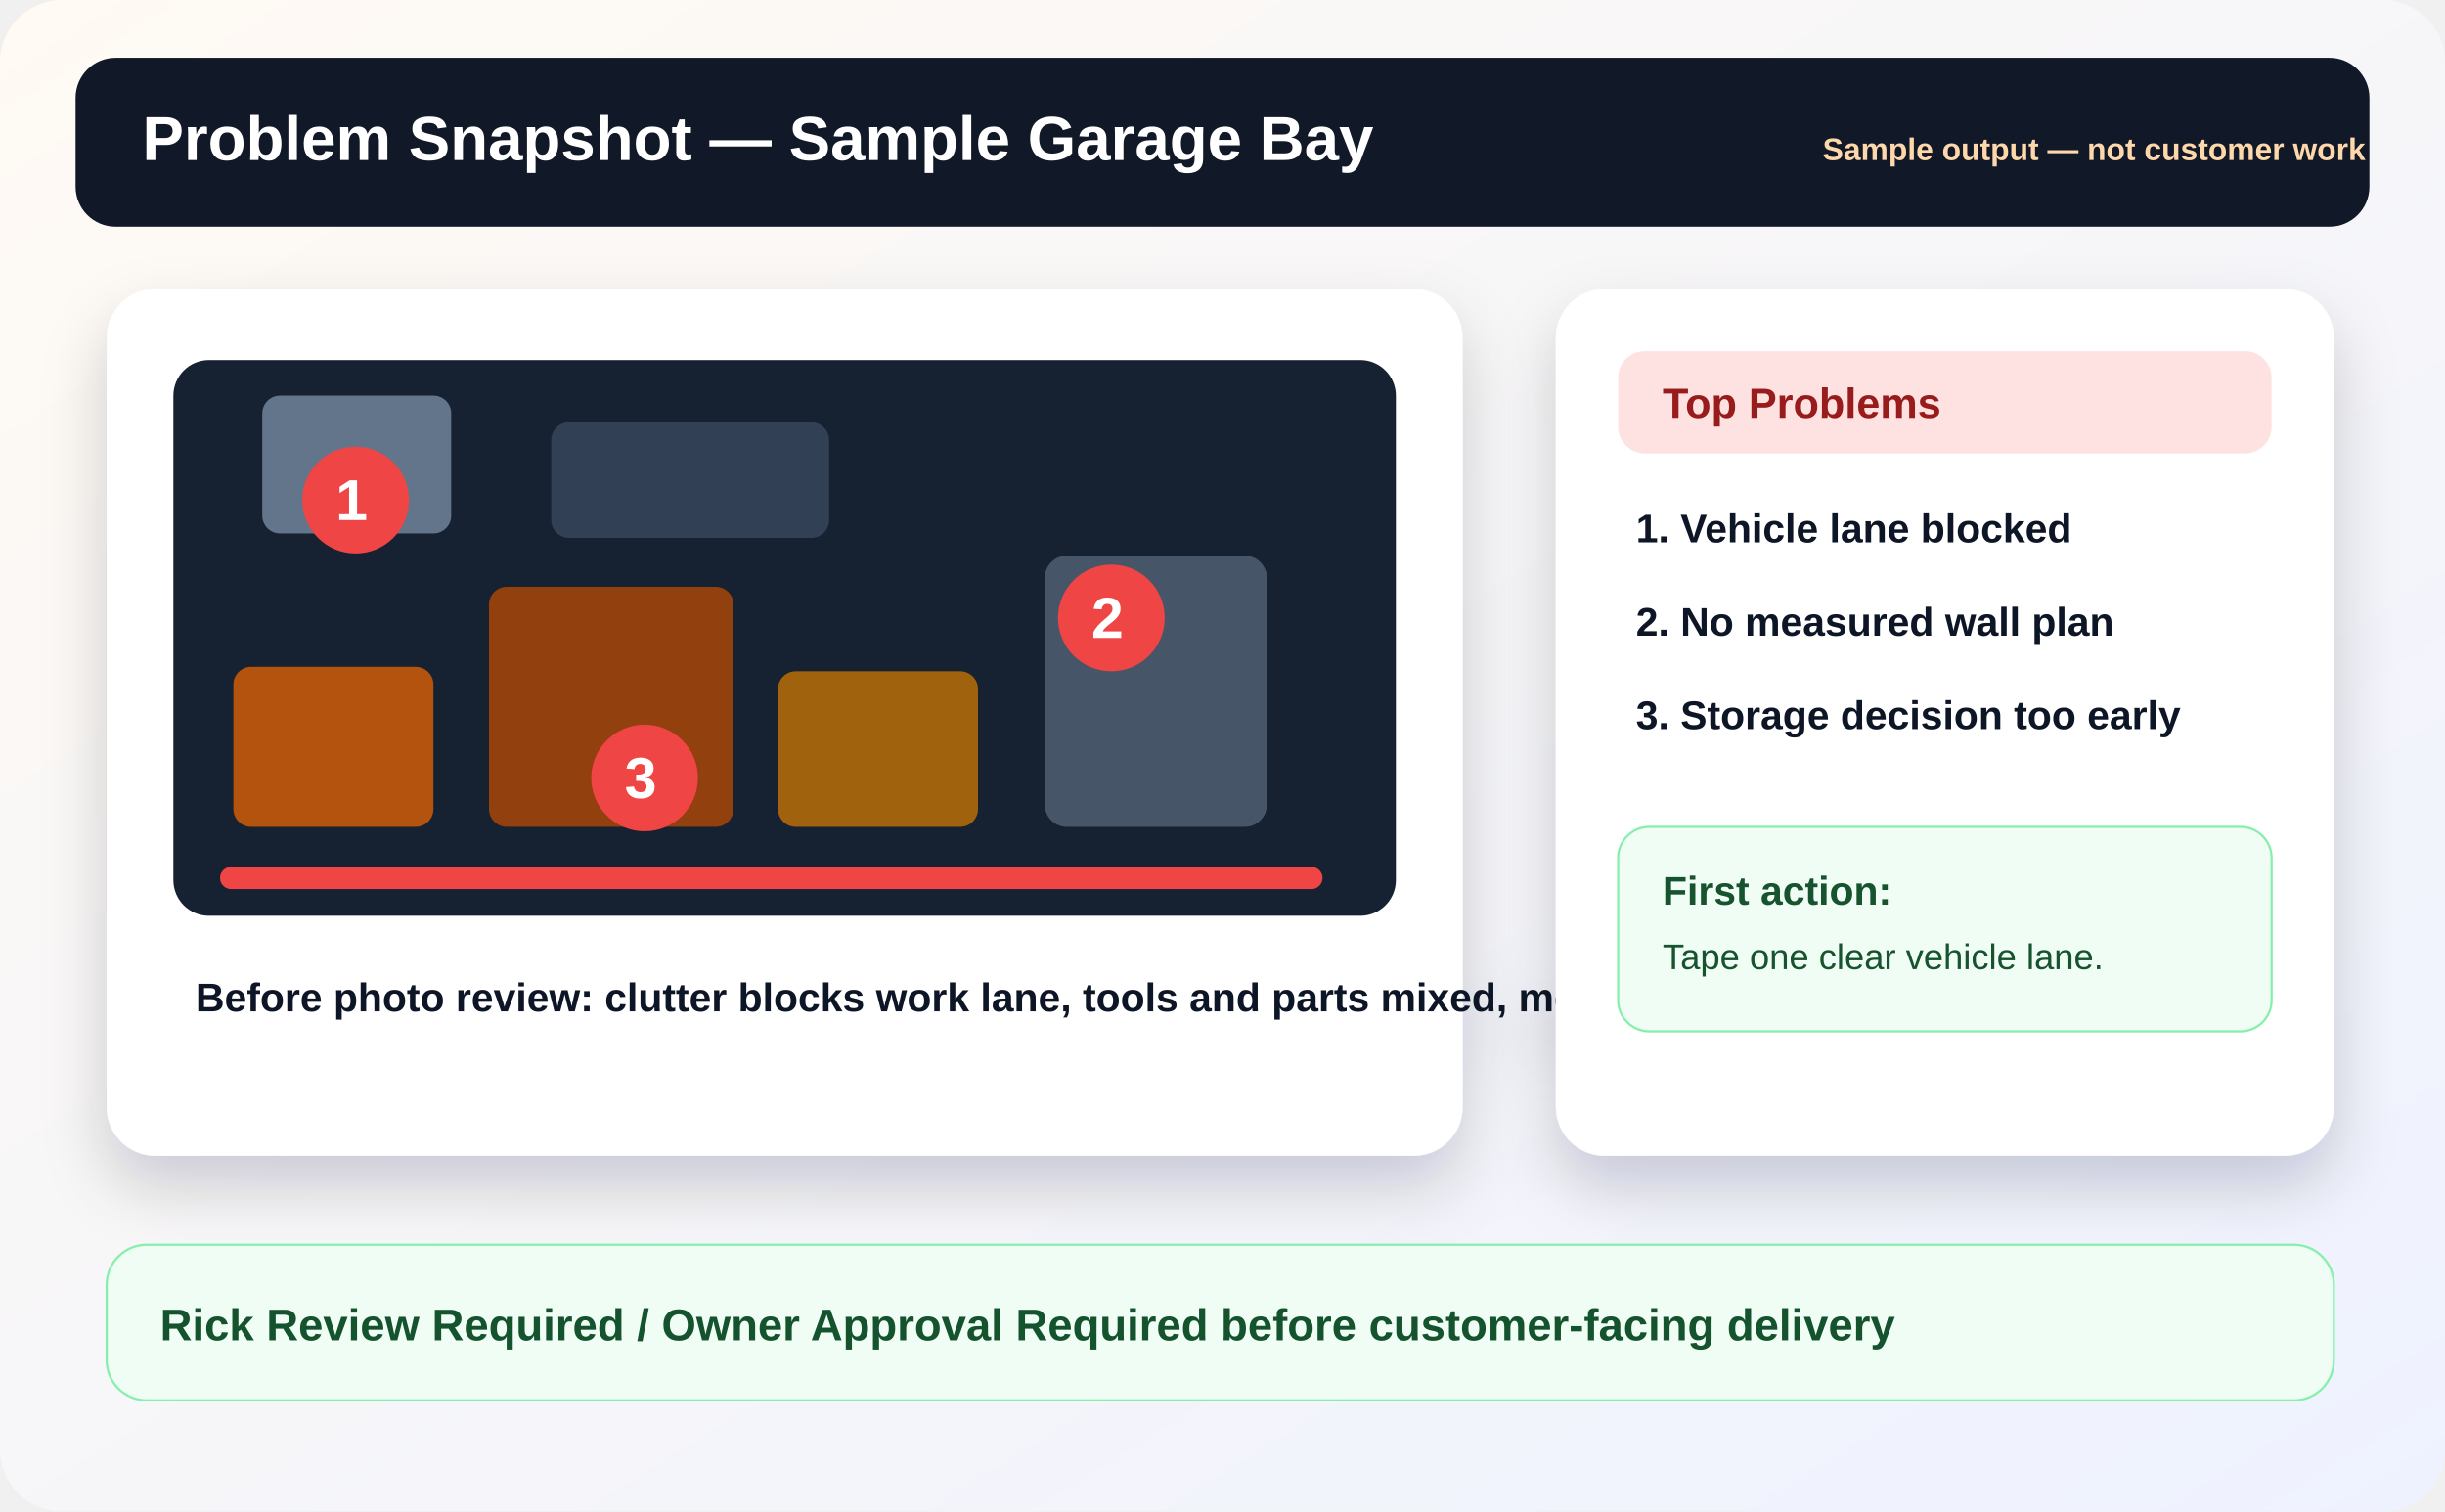
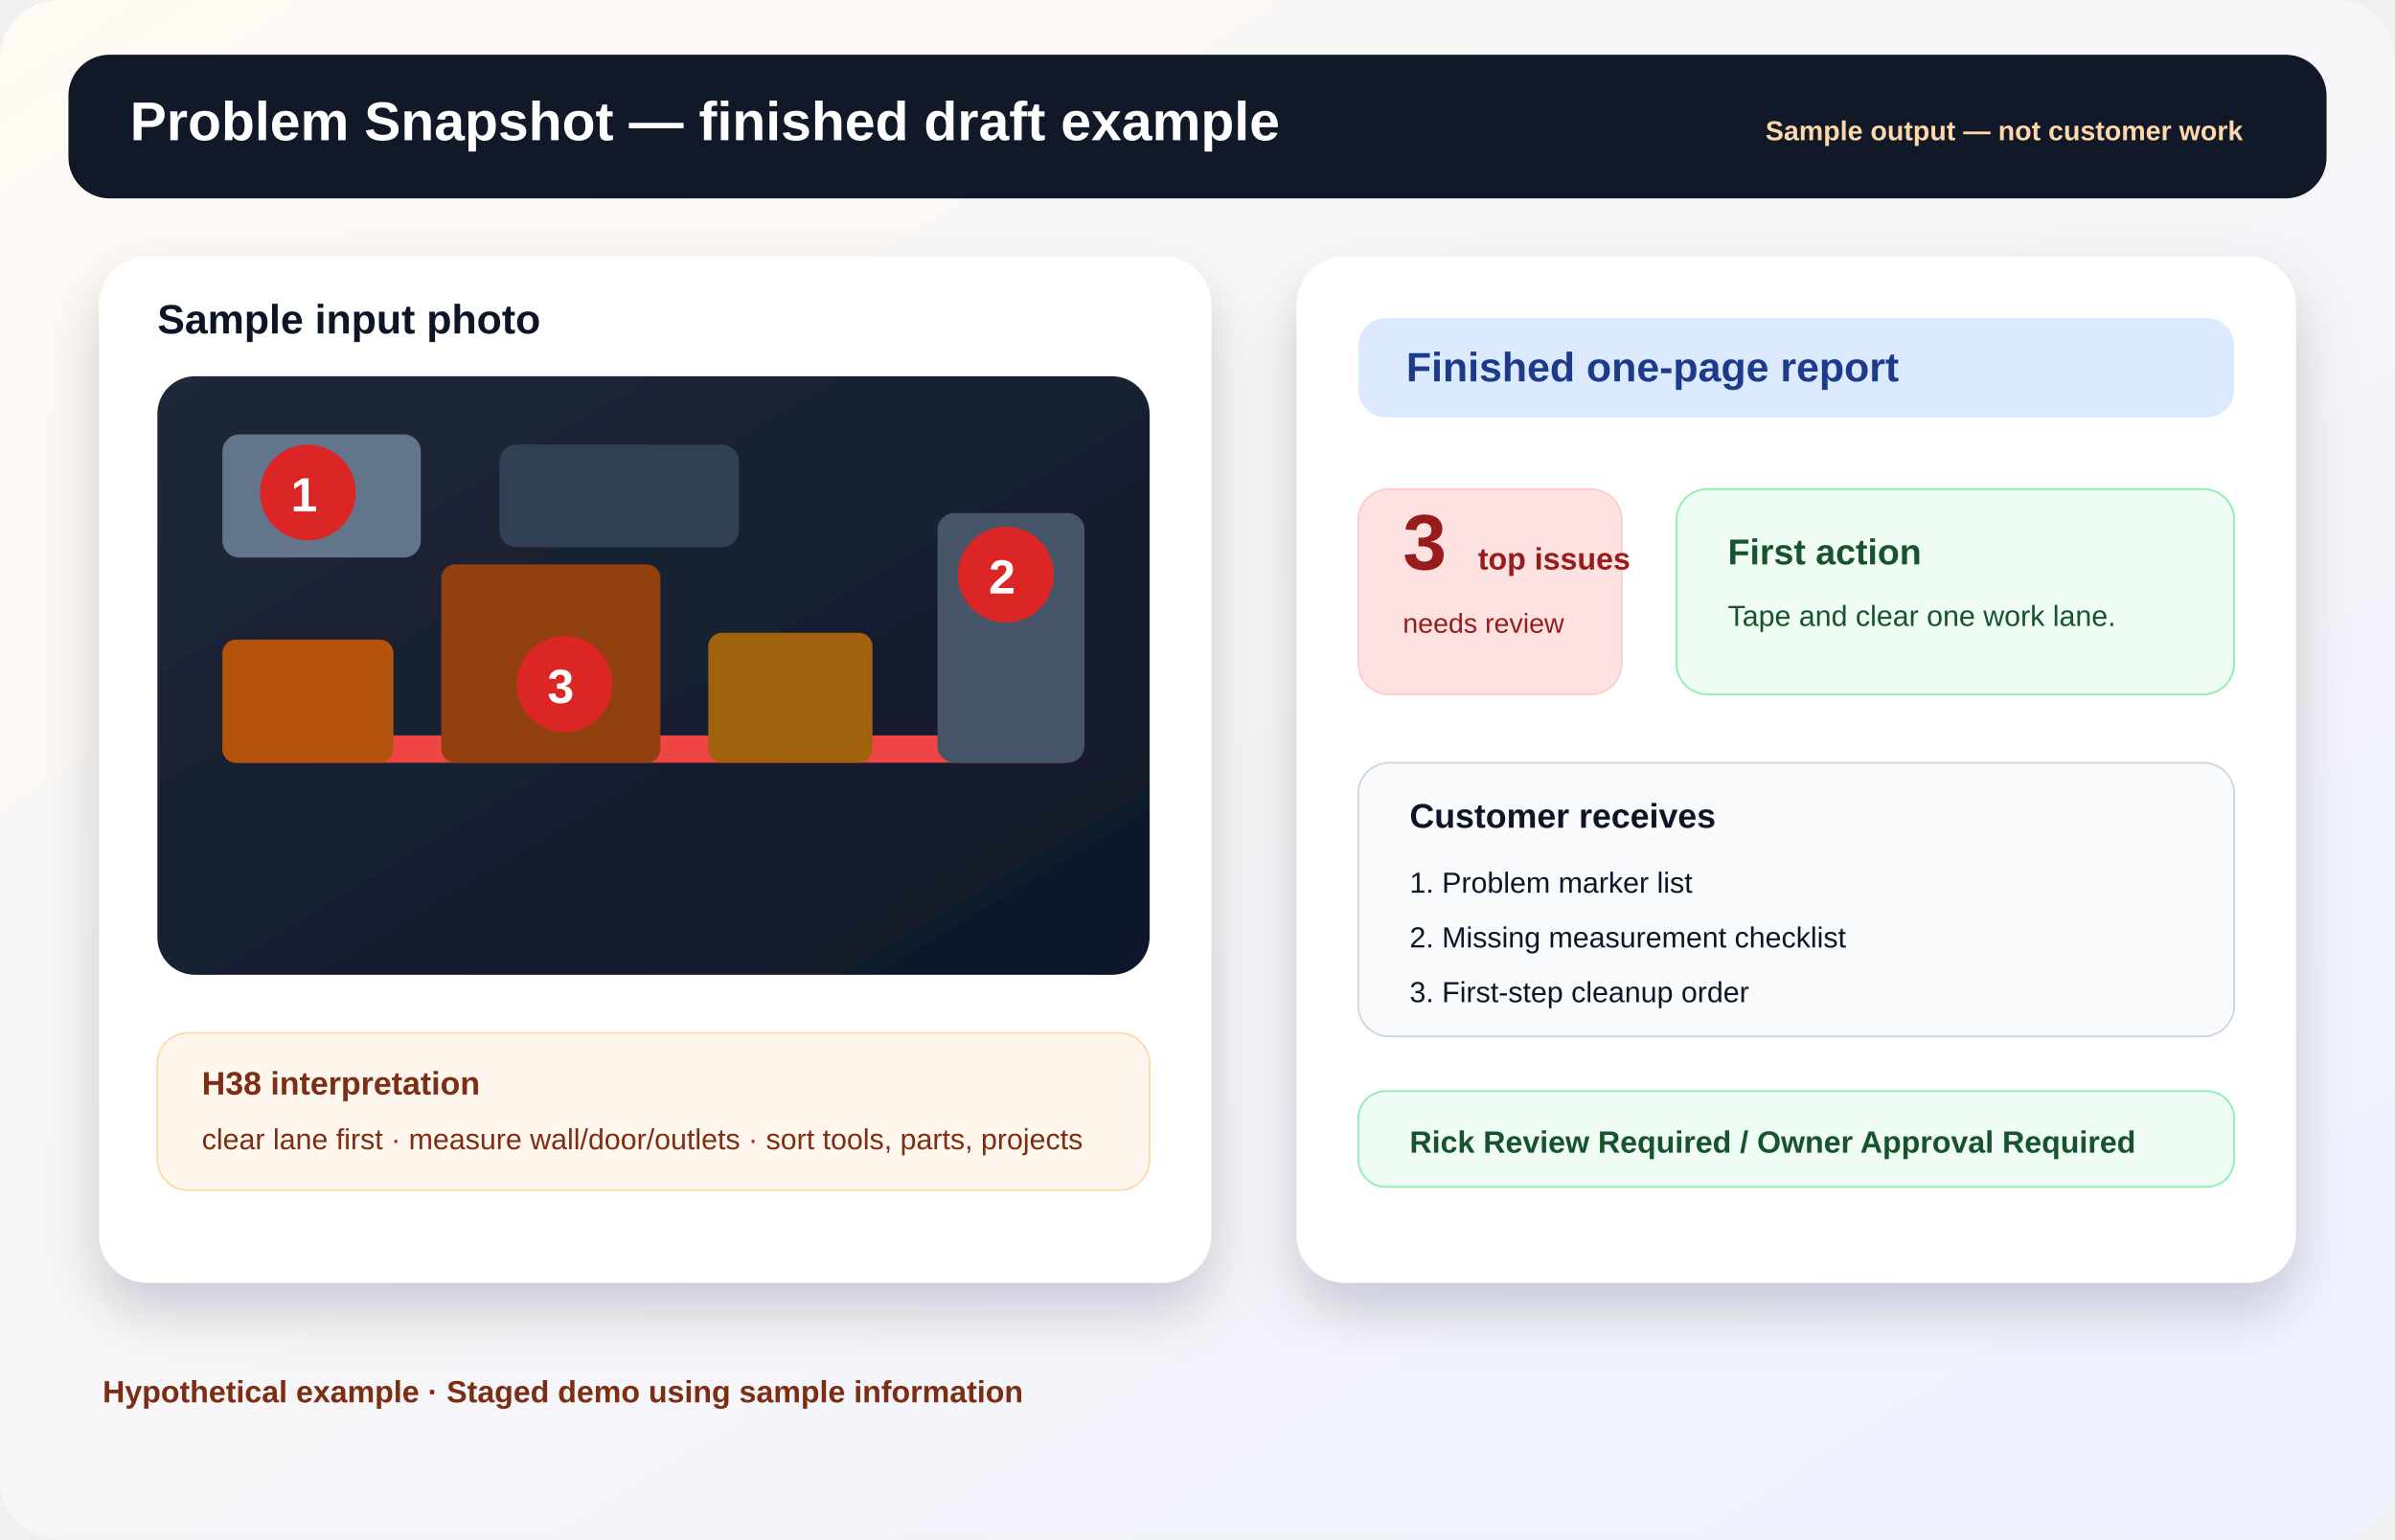
- <svg xmlns="http://www.w3.org/2000/svg" width="1100" height="680" viewBox="0 0 1100 680" role="img" aria-labelledby="t d">
+ <svg xmlns="http://www.w3.org/2000/svg" width="1400" height="900" viewBox="0 0 1400 900">
  <defs>
-     <linearGradient id="bg" x1="0" y1="0" x2="1" y2="1">
+     <filter id="s">
+       <feDropShadow dx="0" dy="16" stdDeviation="16" flood-color="#0f172a" flood-opacity=".18" />
+     </filter>
+     <linearGradient id="g" x1="0" y1="0" x2="1" y2="1">
      <stop stop-color="#fffaf3" />
      <stop offset="1" stop-color="#eef2ff" />
    </linearGradient>
-     <filter id="s">
-       <feDropShadow dx="0" dy="14" stdDeviation="14" flood-color="#111827" flood-opacity=".18" />
-     </filter>
+     <linearGradient id="p" x1="0" y1="0" x2="1" y2="1">
+       <stop stop-color="#1f2937" />
+       <stop offset="1" stop-color="#0f172a" />
+     </linearGradient>
  </defs>
-   <rect width="1100" height="680" rx="28" fill="url(#bg)" />
-   <rect x="34" y="26" width="1032" height="76" rx="18" fill="#111827" />
-   <text x="64" y="72" font-family="Arial" font-size="28" font-weight="900" fill="#fff">Problem Snapshot — Sample Garage Bay</text>
-   <text x="820" y="72" font-family="Arial" font-size="14" font-weight="800" fill="#fed7aa">Sample output — not customer work</text>
+   <rect width="1400" height="900" rx="34" fill="url(#g)" />
+   <rect x="40" y="32" width="1320" height="84" rx="24" fill="#111827" />
+   <text x="76" y="82" font-family="Arial" font-size="32" font-weight="900" fill="#fff">Problem Snapshot — finished draft example</text>
+   <text x="1032" y="82" font-family="Arial" font-size="16" font-weight="800" fill="#fed7aa">Sample output — not customer work</text>
  <g filter="url(#s)">
-     <rect x="48" y="130" width="610" height="390" rx="22" fill="#fff" />
-     <rect x="78" y="162" width="550" height="250" rx="16" fill="#172033" />
-     <rect x="105" y="300" width="90" height="72" rx="8" fill="#b45309" />
-     <rect x="220" y="264" width="110" height="108" rx="8" fill="#92400e" />
-     <rect x="350" y="302" width="90" height="70" rx="8" fill="#a16207" />
-     <rect x="470" y="250" width="100" height="122" rx="10" fill="#475569" />
-     <rect x="118" y="178" width="85" height="62" rx="8" fill="#64748b" />
-     <rect x="248" y="190" width="125" height="52" rx="8" fill="#334155" />
-     <line x1="104" y1="395" x2="590" y2="395" stroke="#ef4444" stroke-width="10" stroke-linecap="round" />
-     <circle cx="160" cy="225" r="24" fill="#ef4444" />
-     <text x="151" y="234" font-family="Arial" font-size="26" font-weight="900" fill="#fff">1</text>
-     <circle cx="500" cy="278" r="24" fill="#ef4444" />
-     <text x="491" y="287" font-family="Arial" font-size="26" font-weight="900" fill="#fff">2</text>
-     <circle cx="290" cy="350" r="24" fill="#ef4444" />
-     <text x="281" y="359" font-family="Arial" font-size="26" font-weight="900" fill="#fff">3</text>
-     <text x="88" y="455" font-family="Arial" font-size="18" font-weight="800" fill="#111827">Before photo review: clutter blocks work lane, tools and parts mixed, measurements missing.</text>
+     <rect x="58" y="150" width="650" height="600" rx="28" fill="#fff" />
+     <text x="92" y="195" font-family="Arial" font-size="24" font-weight="900" fill="#111827">Sample input photo</text>
+     <rect x="92" y="220" width="580" height="350" rx="22" fill="url(#p)" />
+     <rect x="130" y="430" width="500" height="16" rx="8" fill="#ef4444" />
+     <rect x="130" y="374" width="100" height="72" rx="8" fill="#b45309" />
+     <rect x="258" y="330" width="128" height="116" rx="8" fill="#92400e" />
+     <rect x="414" y="370" width="96" height="76" rx="8" fill="#a16207" />
+     <rect x="548" y="300" width="86" height="146" rx="10" fill="#475569" />
+     <rect x="130" y="254" width="116" height="72" rx="10" fill="#64748b" />
+     <rect x="292" y="260" width="140" height="60" rx="10" fill="#334155" />
+     <circle cx="180" cy="288" r="28" fill="#dc2626" />
+     <text x="170" y="299" font-family="Arial" font-size="28" font-weight="900" fill="#fff">1</text>
+     <circle cx="588" cy="336" r="28" fill="#dc2626" />
+     <text x="578" y="347" font-family="Arial" font-size="28" font-weight="900" fill="#fff">2</text>
+     <circle cx="330" cy="400" r="28" fill="#dc2626" />
+     <text x="320" y="411" font-family="Arial" font-size="28" font-weight="900" fill="#fff">3</text>
+     <rect x="92" y="604" width="580" height="92" rx="18" fill="#fff7ed" stroke="#fed7aa" />
+     <text x="118" y="640" font-family="Arial" font-size="19" font-weight="900" fill="#7c2d12">H38 interpretation</text>
+     <text x="118" y="672" font-family="Arial" font-size="17" fill="#7c2d12">clear lane first · measure wall/door/outlets · sort tools, parts, projects</text>
  </g>
  <g filter="url(#s)">
-     <rect x="700" y="130" width="350" height="390" rx="22" fill="#fff" />
-     <rect x="728" y="158" width="294" height="46" rx="12" fill="#fee2e2" />
-     <text x="748" y="188" font-family="Arial" font-size="19" font-weight="900" fill="#991b1b">Top Problems</text>
-     <text x="736" y="244" font-family="Arial" font-size="18" font-weight="800" fill="#111827">1. Vehicle lane blocked</text>
-     <text x="736" y="286" font-family="Arial" font-size="18" font-weight="800" fill="#111827">2. No measured wall plan</text>
-     <text x="736" y="328" font-family="Arial" font-size="18" font-weight="800" fill="#111827">3. Storage decision too early</text>
-     <rect x="728" y="372" width="294" height="92" rx="14" fill="#f0fdf4" stroke="#86efac" />
-     <text x="748" y="407" font-family="Arial" font-size="18" font-weight="900" fill="#14532d">First action:</text>
-     <text x="748" y="436" font-family="Arial" font-size="16" fill="#14532d">Tape one clear vehicle lane.</text>
+     <rect x="758" y="150" width="584" height="600" rx="28" fill="#fff" />
+     <rect x="794" y="186" width="512" height="58" rx="16" fill="#dbeafe" />
+     <text x="822" y="223" font-family="Arial" font-size="24" font-weight="900" fill="#1e3a8a">Finished one-page report</text>
+     <rect x="794" y="286" width="154" height="120" rx="18" fill="#fee2e2" stroke="#fecaca" />
+     <text x="820" y="333" font-family="Arial" font-size="46" font-weight="900" fill="#991b1b">3</text>
+     <text x="864" y="333" font-family="Arial" font-size="18" font-weight="900" fill="#991b1b">top issues</text>
+     <text x="820" y="370" font-family="Arial" font-size="16" fill="#991b1b">needs review</text>
+     <rect x="980" y="286" width="326" height="120" rx="18" fill="#f0fdf4" stroke="#86efac" />
+     <text x="1010" y="330" font-family="Arial" font-size="21" font-weight="900" fill="#14532d">First action</text>
+     <text x="1010" y="366" font-family="Arial" font-size="17" fill="#14532d">Tape and clear one work lane.</text>
+     <rect x="794" y="446" width="512" height="160" rx="18" fill="#f8fafc" stroke="#cbd5e1" />
+     <text x="824" y="484" font-family="Arial" font-size="20" font-weight="900" fill="#111827">Customer receives</text>
+     <text x="824" y="522" font-family="Arial" font-size="17" fill="#111827">1. Problem marker list</text>
+     <text x="824" y="554" font-family="Arial" font-size="17" fill="#111827">2. Missing measurement checklist</text>
+     <text x="824" y="586" font-family="Arial" font-size="17" fill="#111827">3. First-step cleanup order</text>
+     <rect x="794" y="638" width="512" height="56" rx="16" fill="#f0fdf4" stroke="#86efac" />
+     <text x="824" y="674" font-family="Arial" font-size="18" font-weight="900" fill="#14532d">Rick Review Required / Owner Approval Required</text>
  </g>
-   <rect x="48" y="560" width="1002" height="70" rx="18" fill="#f0fdf4" stroke="#86efac" />
-   <text x="72" y="603" font-family="Arial" font-size="20" font-weight="900" fill="#14532d">Rick Review Required / Owner Approval Required before customer-facing delivery</text>
+   <text x="60" y="820" font-family="Arial" font-size="18" font-weight="900" fill="#7c2d12">Hypothetical example · Staged demo using sample information</text>
</svg>
